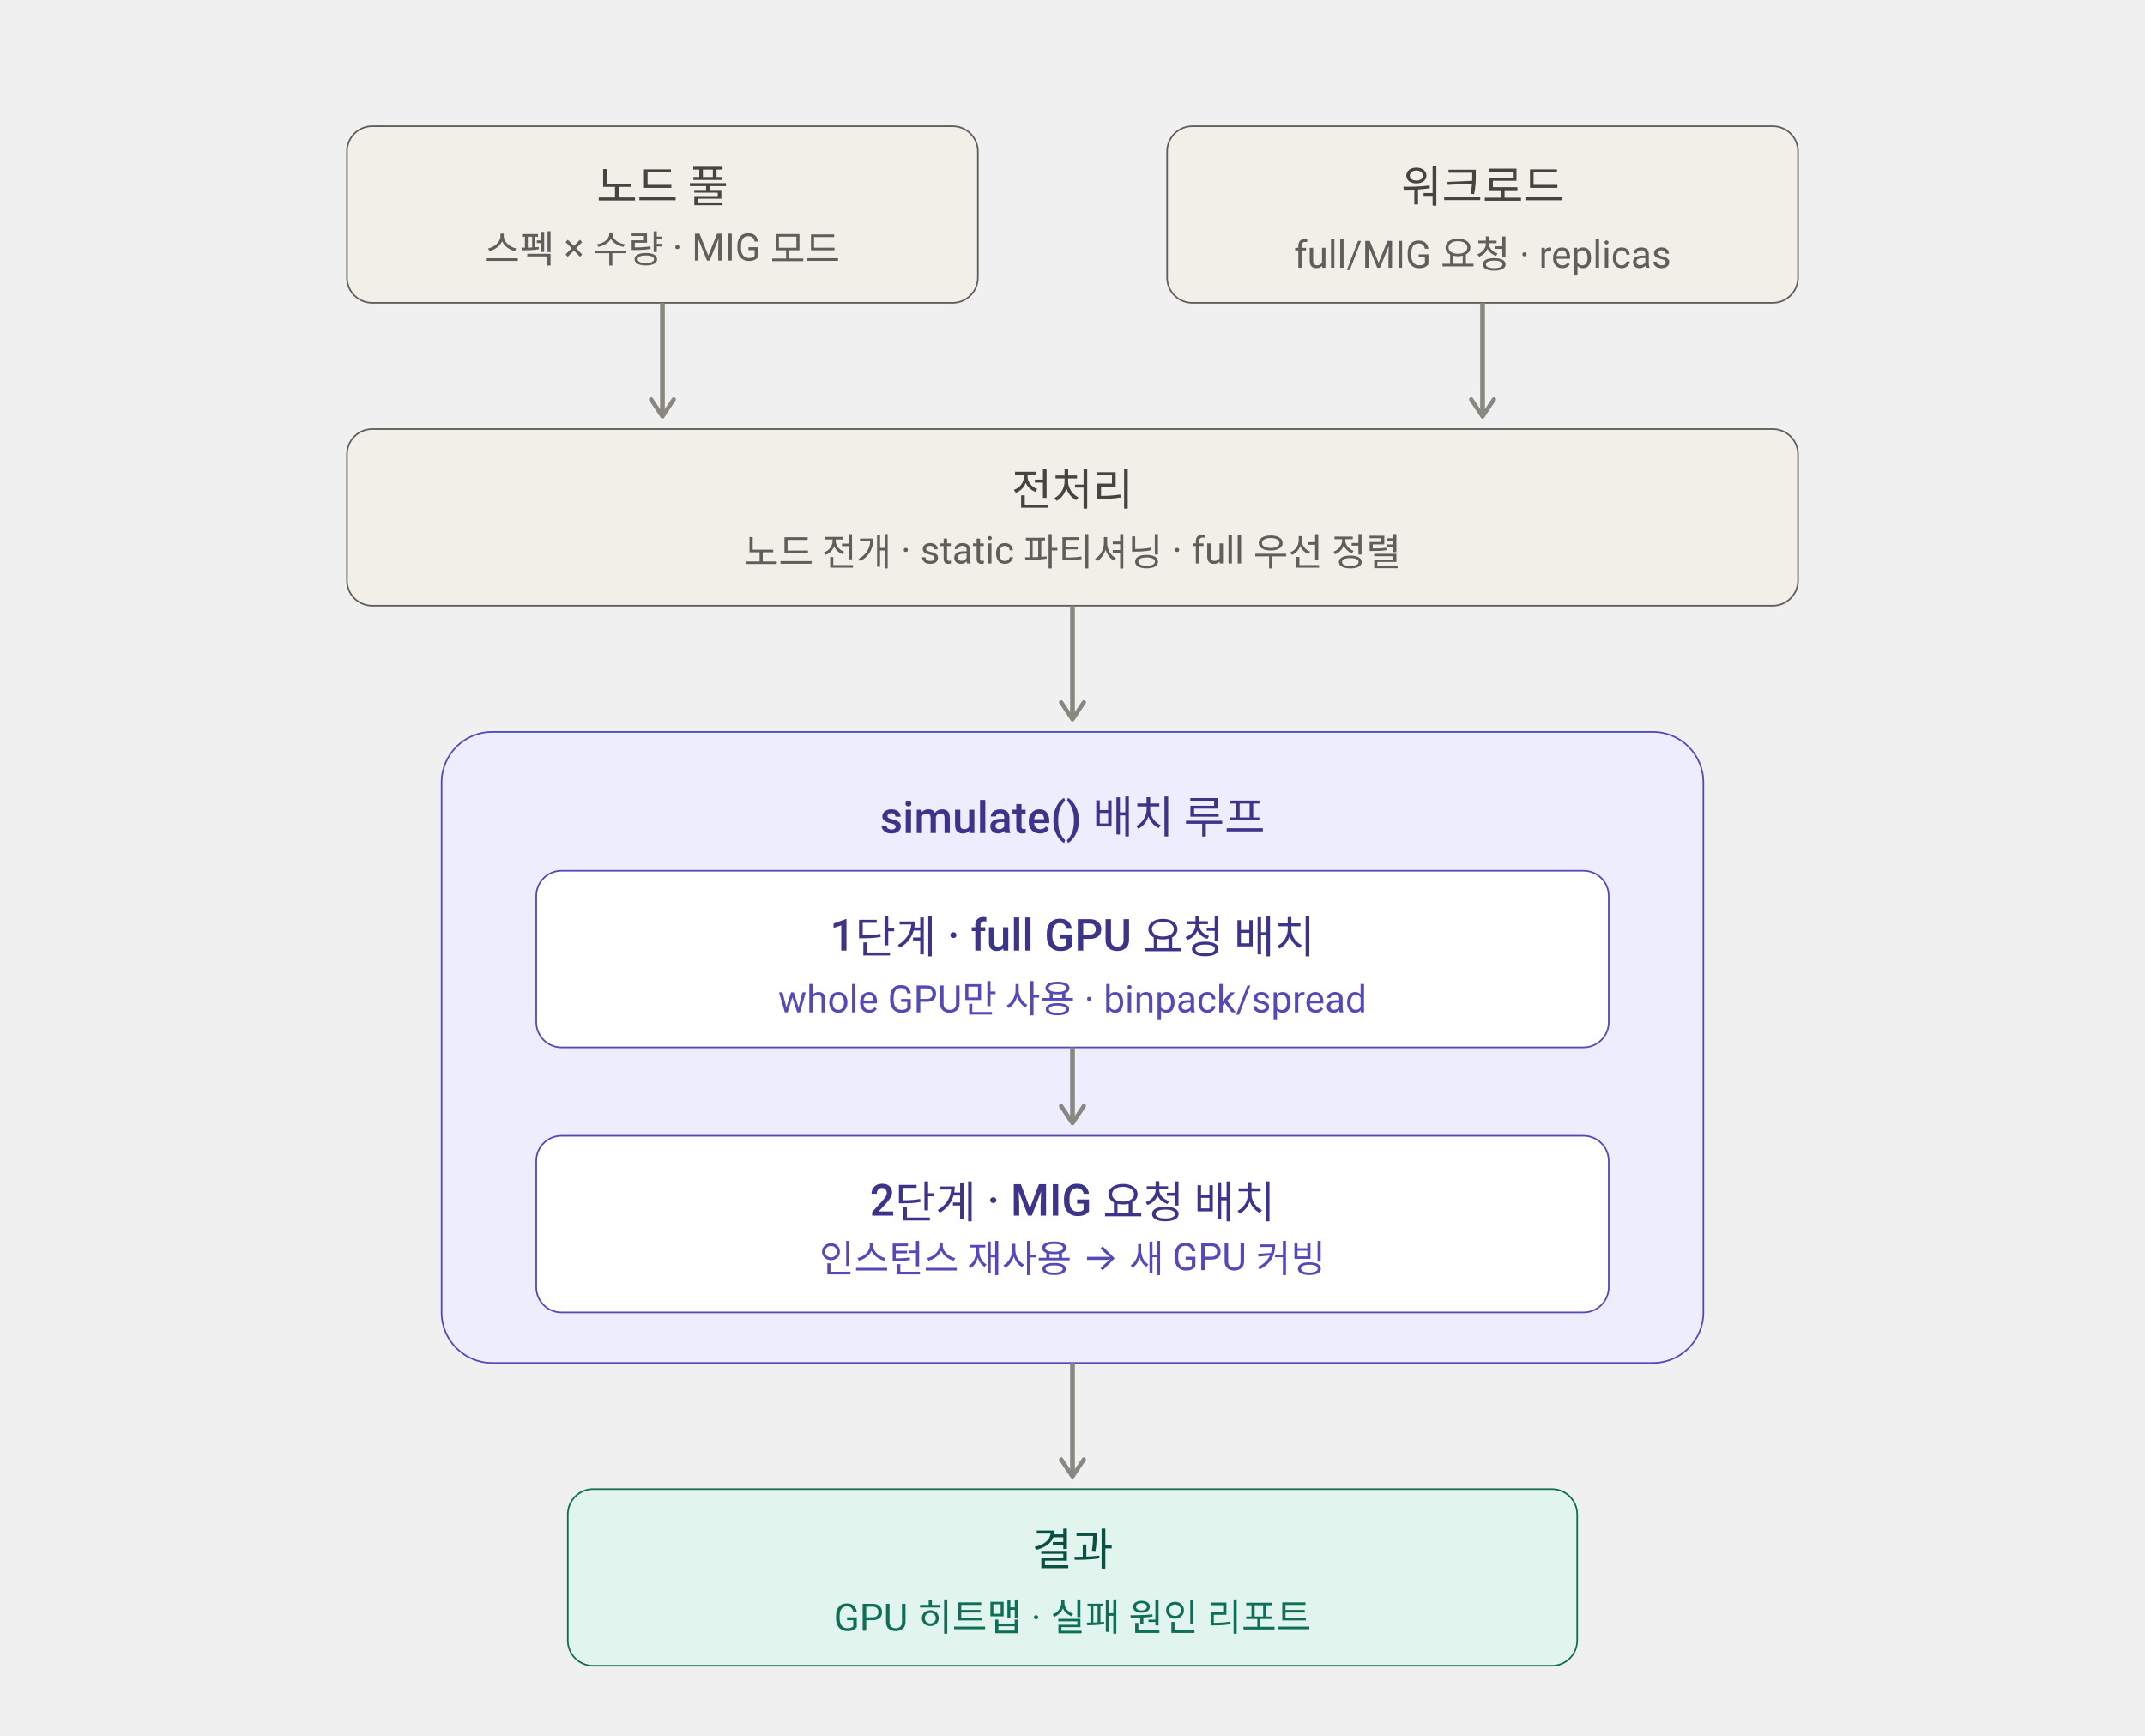
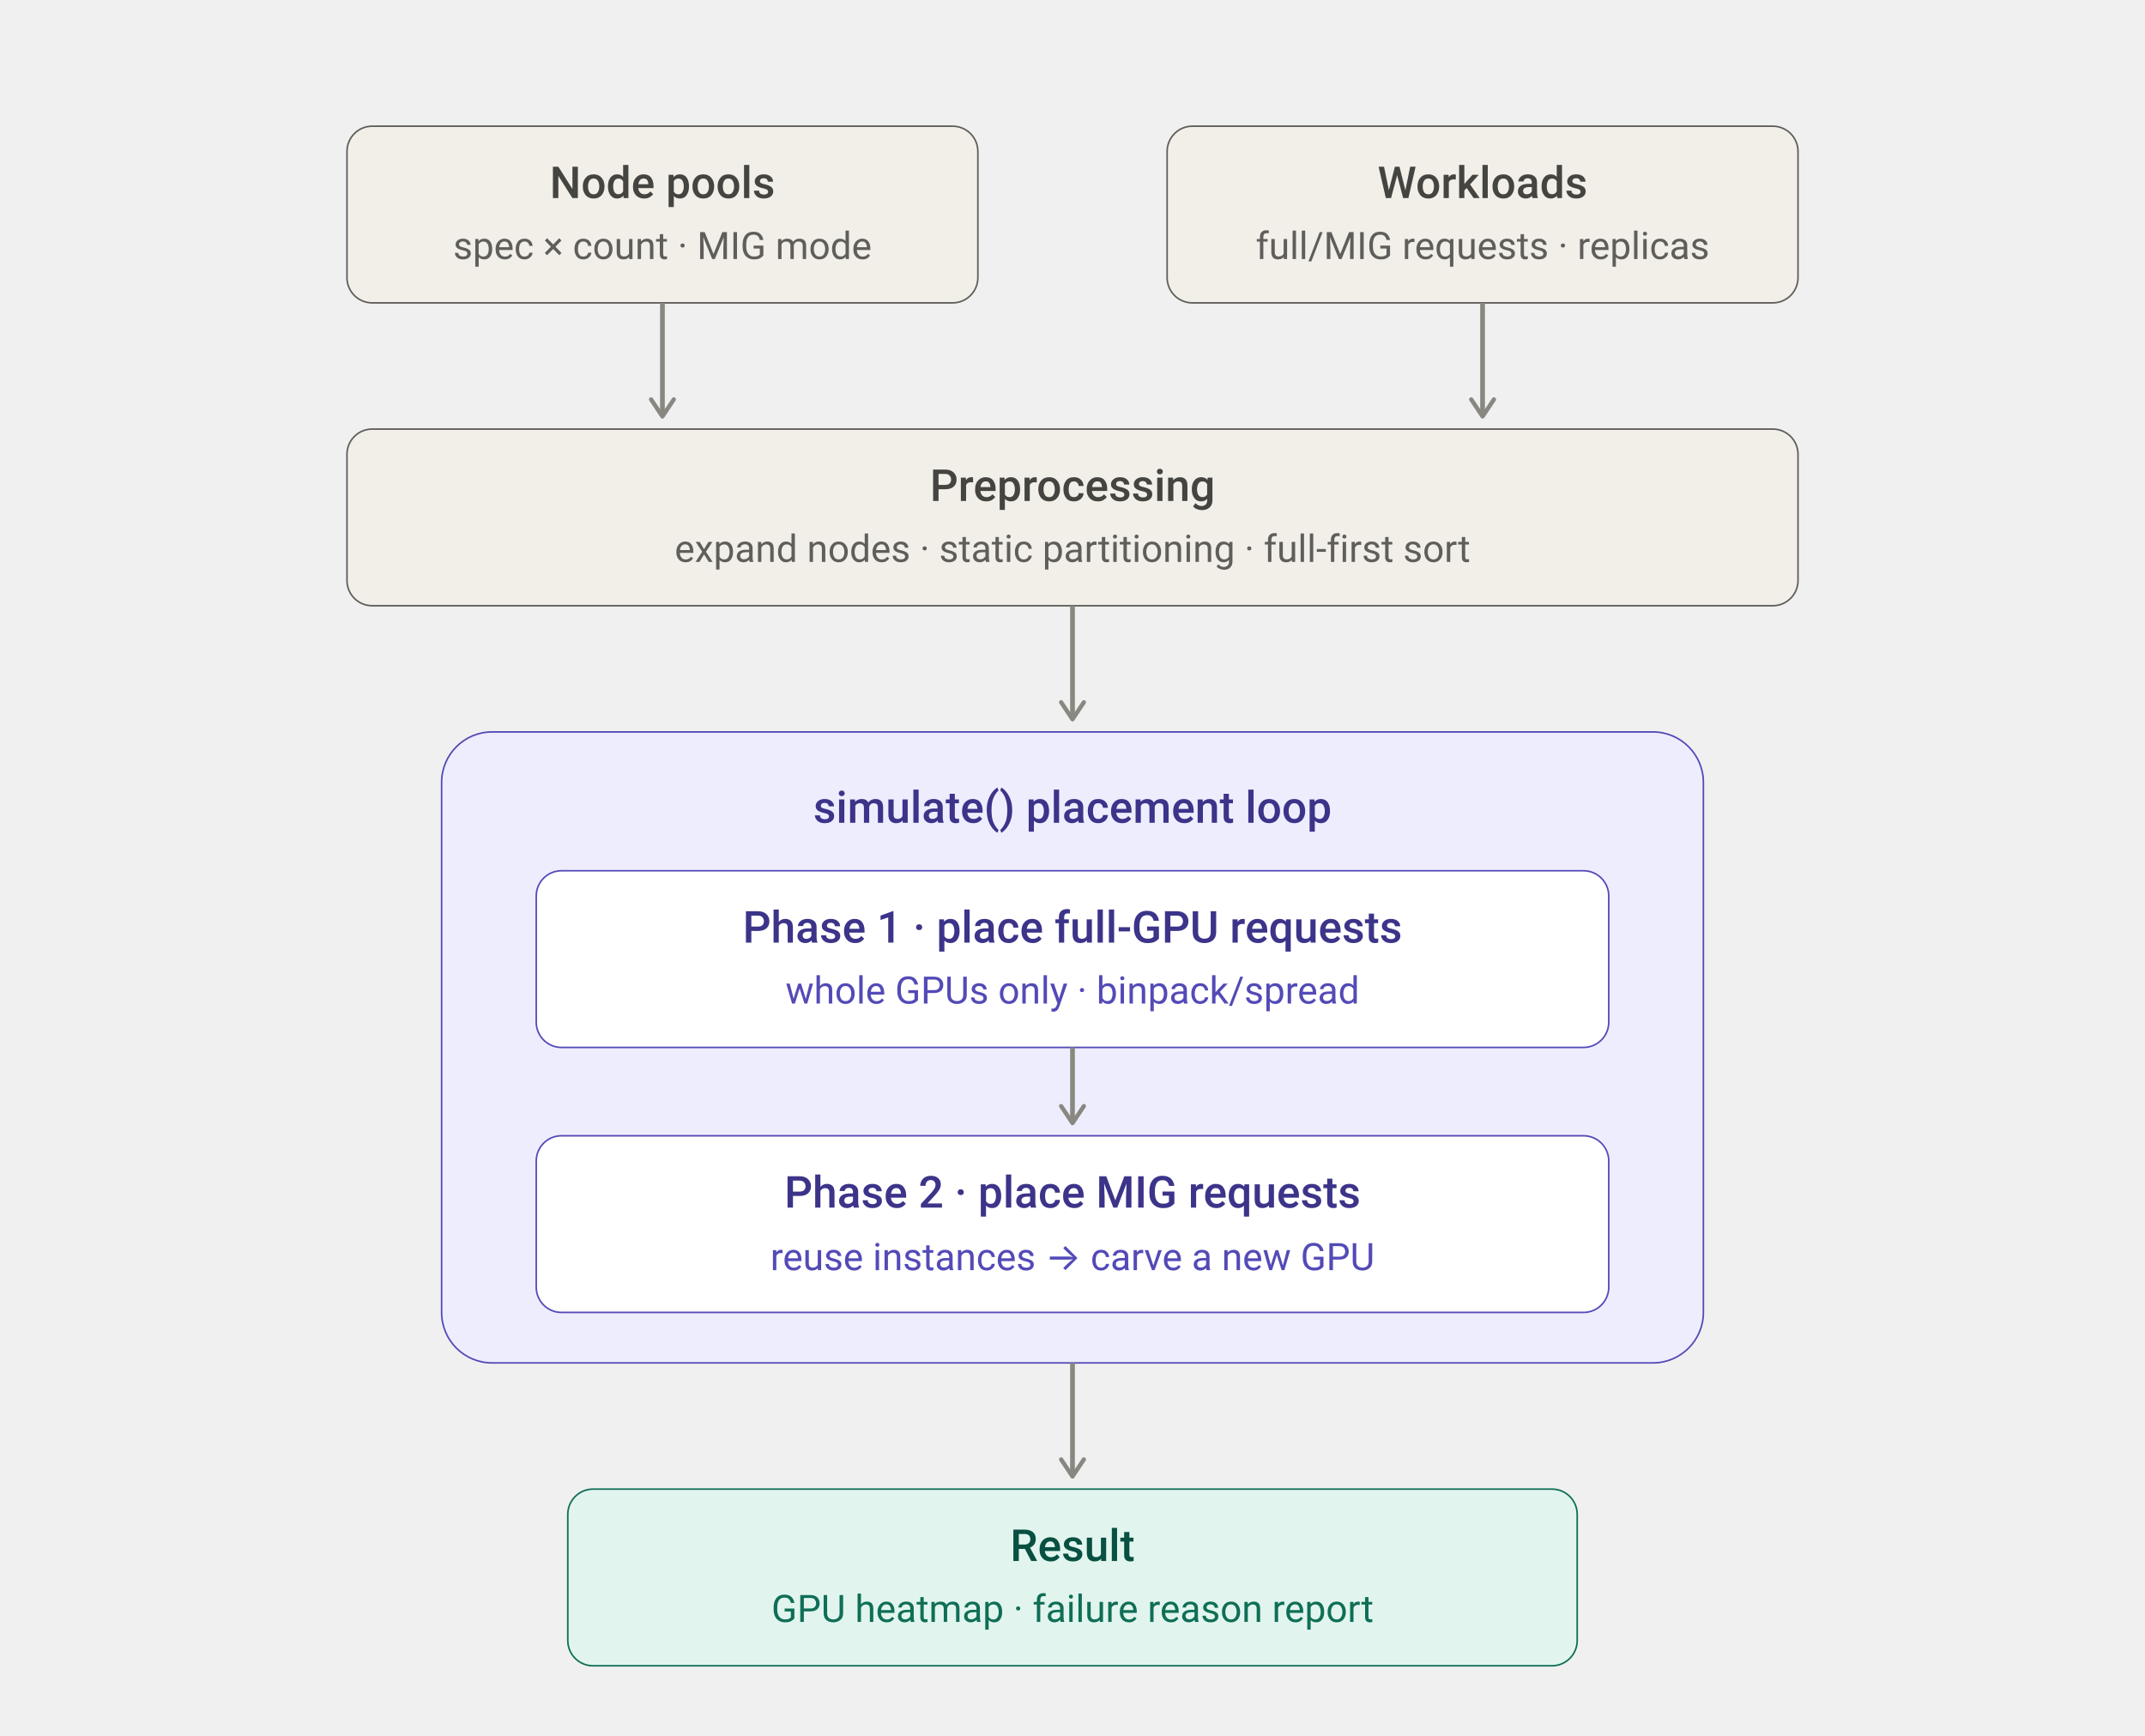
<svg xmlns="http://www.w3.org/2000/svg" viewBox="0 0 680 550" font-family="-apple-system,'Segoe UI',Roboto,'Noto Sans KR',sans-serif">
  <defs>
    <marker id="arrow" viewBox="0 0 10 10" refX="8" refY="5" markerWidth="6" markerHeight="6" orient="auto-start-reverse">
      <path d="M2 1L8 5L2 9" fill="none" stroke="#888780" stroke-width="1.5" stroke-linecap="round" stroke-linejoin="round" />
    </marker>
  </defs>
  <rect x="110" y="40" width="200" height="56" rx="8" fill="#F1EFE8" stroke="#5F5E5A" stroke-width="0.5" />
-   <text x="210" y="58" font-size="14" font-weight="500" fill="#444441" text-anchor="middle" dominant-baseline="central">노드 풀</text>
-   <text x="210" y="78" font-size="12" fill="#5F5E5A" text-anchor="middle" dominant-baseline="central">스펙 × 수량 · MIG 모드</text>
+   <text x="210" y="58" font-size="14" font-weight="500" fill="#444441" text-anchor="middle" dominant-baseline="central">Node pools</text>
+   <text x="210" y="78" font-size="12" fill="#5F5E5A" text-anchor="middle" dominant-baseline="central">spec × count · MIG mode</text>
  <rect x="370" y="40" width="200" height="56" rx="8" fill="#F1EFE8" stroke="#5F5E5A" stroke-width="0.5" />
-   <text x="470" y="58" font-size="14" font-weight="500" fill="#444441" text-anchor="middle" dominant-baseline="central">워크로드</text>
-   <text x="470" y="78" font-size="12" fill="#5F5E5A" text-anchor="middle" dominant-baseline="central">full/MIG 요청 · replicas</text>
+   <text x="470" y="58" font-size="14" font-weight="500" fill="#444441" text-anchor="middle" dominant-baseline="central">Workloads</text>
+   <text x="470" y="78" font-size="12" fill="#5F5E5A" text-anchor="middle" dominant-baseline="central">full/MIG requests · replicas</text>
  <line x1="210" y1="96" x2="210" y2="132" stroke="#888780" stroke-width="1.5" marker-end="url(#arrow)" />
  <line x1="470" y1="96" x2="470" y2="132" stroke="#888780" stroke-width="1.5" marker-end="url(#arrow)" />
  <rect x="110" y="136" width="460" height="56" rx="8" fill="#F1EFE8" stroke="#5F5E5A" stroke-width="0.5" />
-   <text x="340" y="154" font-size="14" font-weight="500" fill="#444441" text-anchor="middle" dominant-baseline="central">전처리</text>
-   <text x="340" y="174" font-size="12" fill="#5F5E5A" text-anchor="middle" dominant-baseline="central">노드 전개 · static 파티셔닝 · full 우선 정렬</text>
+   <text x="340" y="154" font-size="14" font-weight="500" fill="#444441" text-anchor="middle" dominant-baseline="central">Preprocessing</text>
+   <text x="340" y="174" font-size="12" fill="#5F5E5A" text-anchor="middle" dominant-baseline="central">expand nodes · static partitioning · full-first sort</text>
  <line x1="340" y1="192" x2="340" y2="228" stroke="#888780" stroke-width="1.5" marker-end="url(#arrow)" />
  <rect x="140" y="232" width="400" height="200" rx="16" fill="#EEEDFE" stroke="#534AB7" stroke-width="0.5" />
-   <text x="340" y="256" font-size="14" font-weight="500" fill="#3C3489" text-anchor="middle" dominant-baseline="central">simulate() 배치 루프</text>
+   <text x="340" y="256" font-size="14" font-weight="500" fill="#3C3489" text-anchor="middle" dominant-baseline="central">simulate() placement loop</text>
  <rect x="170" y="276" width="340" height="56" rx="8" fill="#FFFFFF" stroke="#534AB7" stroke-width="0.5" />
-   <text x="340" y="294" font-size="14" font-weight="500" fill="#3C3489" text-anchor="middle" dominant-baseline="central">1단계 · full GPU 요청 배치</text>
-   <text x="340" y="314" font-size="12" fill="#534AB7" text-anchor="middle" dominant-baseline="central">whole GPU만 사용 · binpack/spread</text>
+   <text x="340" y="294" font-size="14" font-weight="500" fill="#3C3489" text-anchor="middle" dominant-baseline="central">Phase 1 · place full-GPU requests</text>
+   <text x="340" y="314" font-size="12" fill="#534AB7" text-anchor="middle" dominant-baseline="central">whole GPUs only · binpack/spread</text>
  <line x1="340" y1="332" x2="340" y2="356" stroke="#888780" stroke-width="1.5" marker-end="url(#arrow)" />
  <rect x="170" y="360" width="340" height="56" rx="8" fill="#FFFFFF" stroke="#534AB7" stroke-width="0.5" />
-   <text x="340" y="378" font-size="14" font-weight="500" fill="#3C3489" text-anchor="middle" dominant-baseline="central">2단계 · MIG 요청 배치</text>
-   <text x="340" y="398" font-size="12" fill="#534AB7" text-anchor="middle" dominant-baseline="central">인스턴스 재사용 → 새 GPU 커빙</text>
+   <text x="340" y="378" font-size="14" font-weight="500" fill="#3C3489" text-anchor="middle" dominant-baseline="central">Phase 2 · place MIG requests</text>
+   <text x="340" y="398" font-size="12" fill="#534AB7" text-anchor="middle" dominant-baseline="central">reuse instances → carve a new GPU</text>
  <line x1="340" y1="432" x2="340" y2="468" stroke="#888780" stroke-width="1.5" marker-end="url(#arrow)" />
  <rect x="180" y="472" width="320" height="56" rx="8" fill="#E1F5EE" stroke="#0F6E56" stroke-width="0.5" />
-   <text x="340" y="490" font-size="14" font-weight="500" fill="#085041" text-anchor="middle" dominant-baseline="central">결과</text>
-   <text x="340" y="510" font-size="12" fill="#0F6E56" text-anchor="middle" dominant-baseline="central">GPU 히트맵 · 실패 원인 리포트</text>
+   <text x="340" y="490" font-size="14" font-weight="500" fill="#085041" text-anchor="middle" dominant-baseline="central">Result</text>
+   <text x="340" y="510" font-size="12" fill="#0F6E56" text-anchor="middle" dominant-baseline="central">GPU heatmap · failure reason report</text>
</svg>
